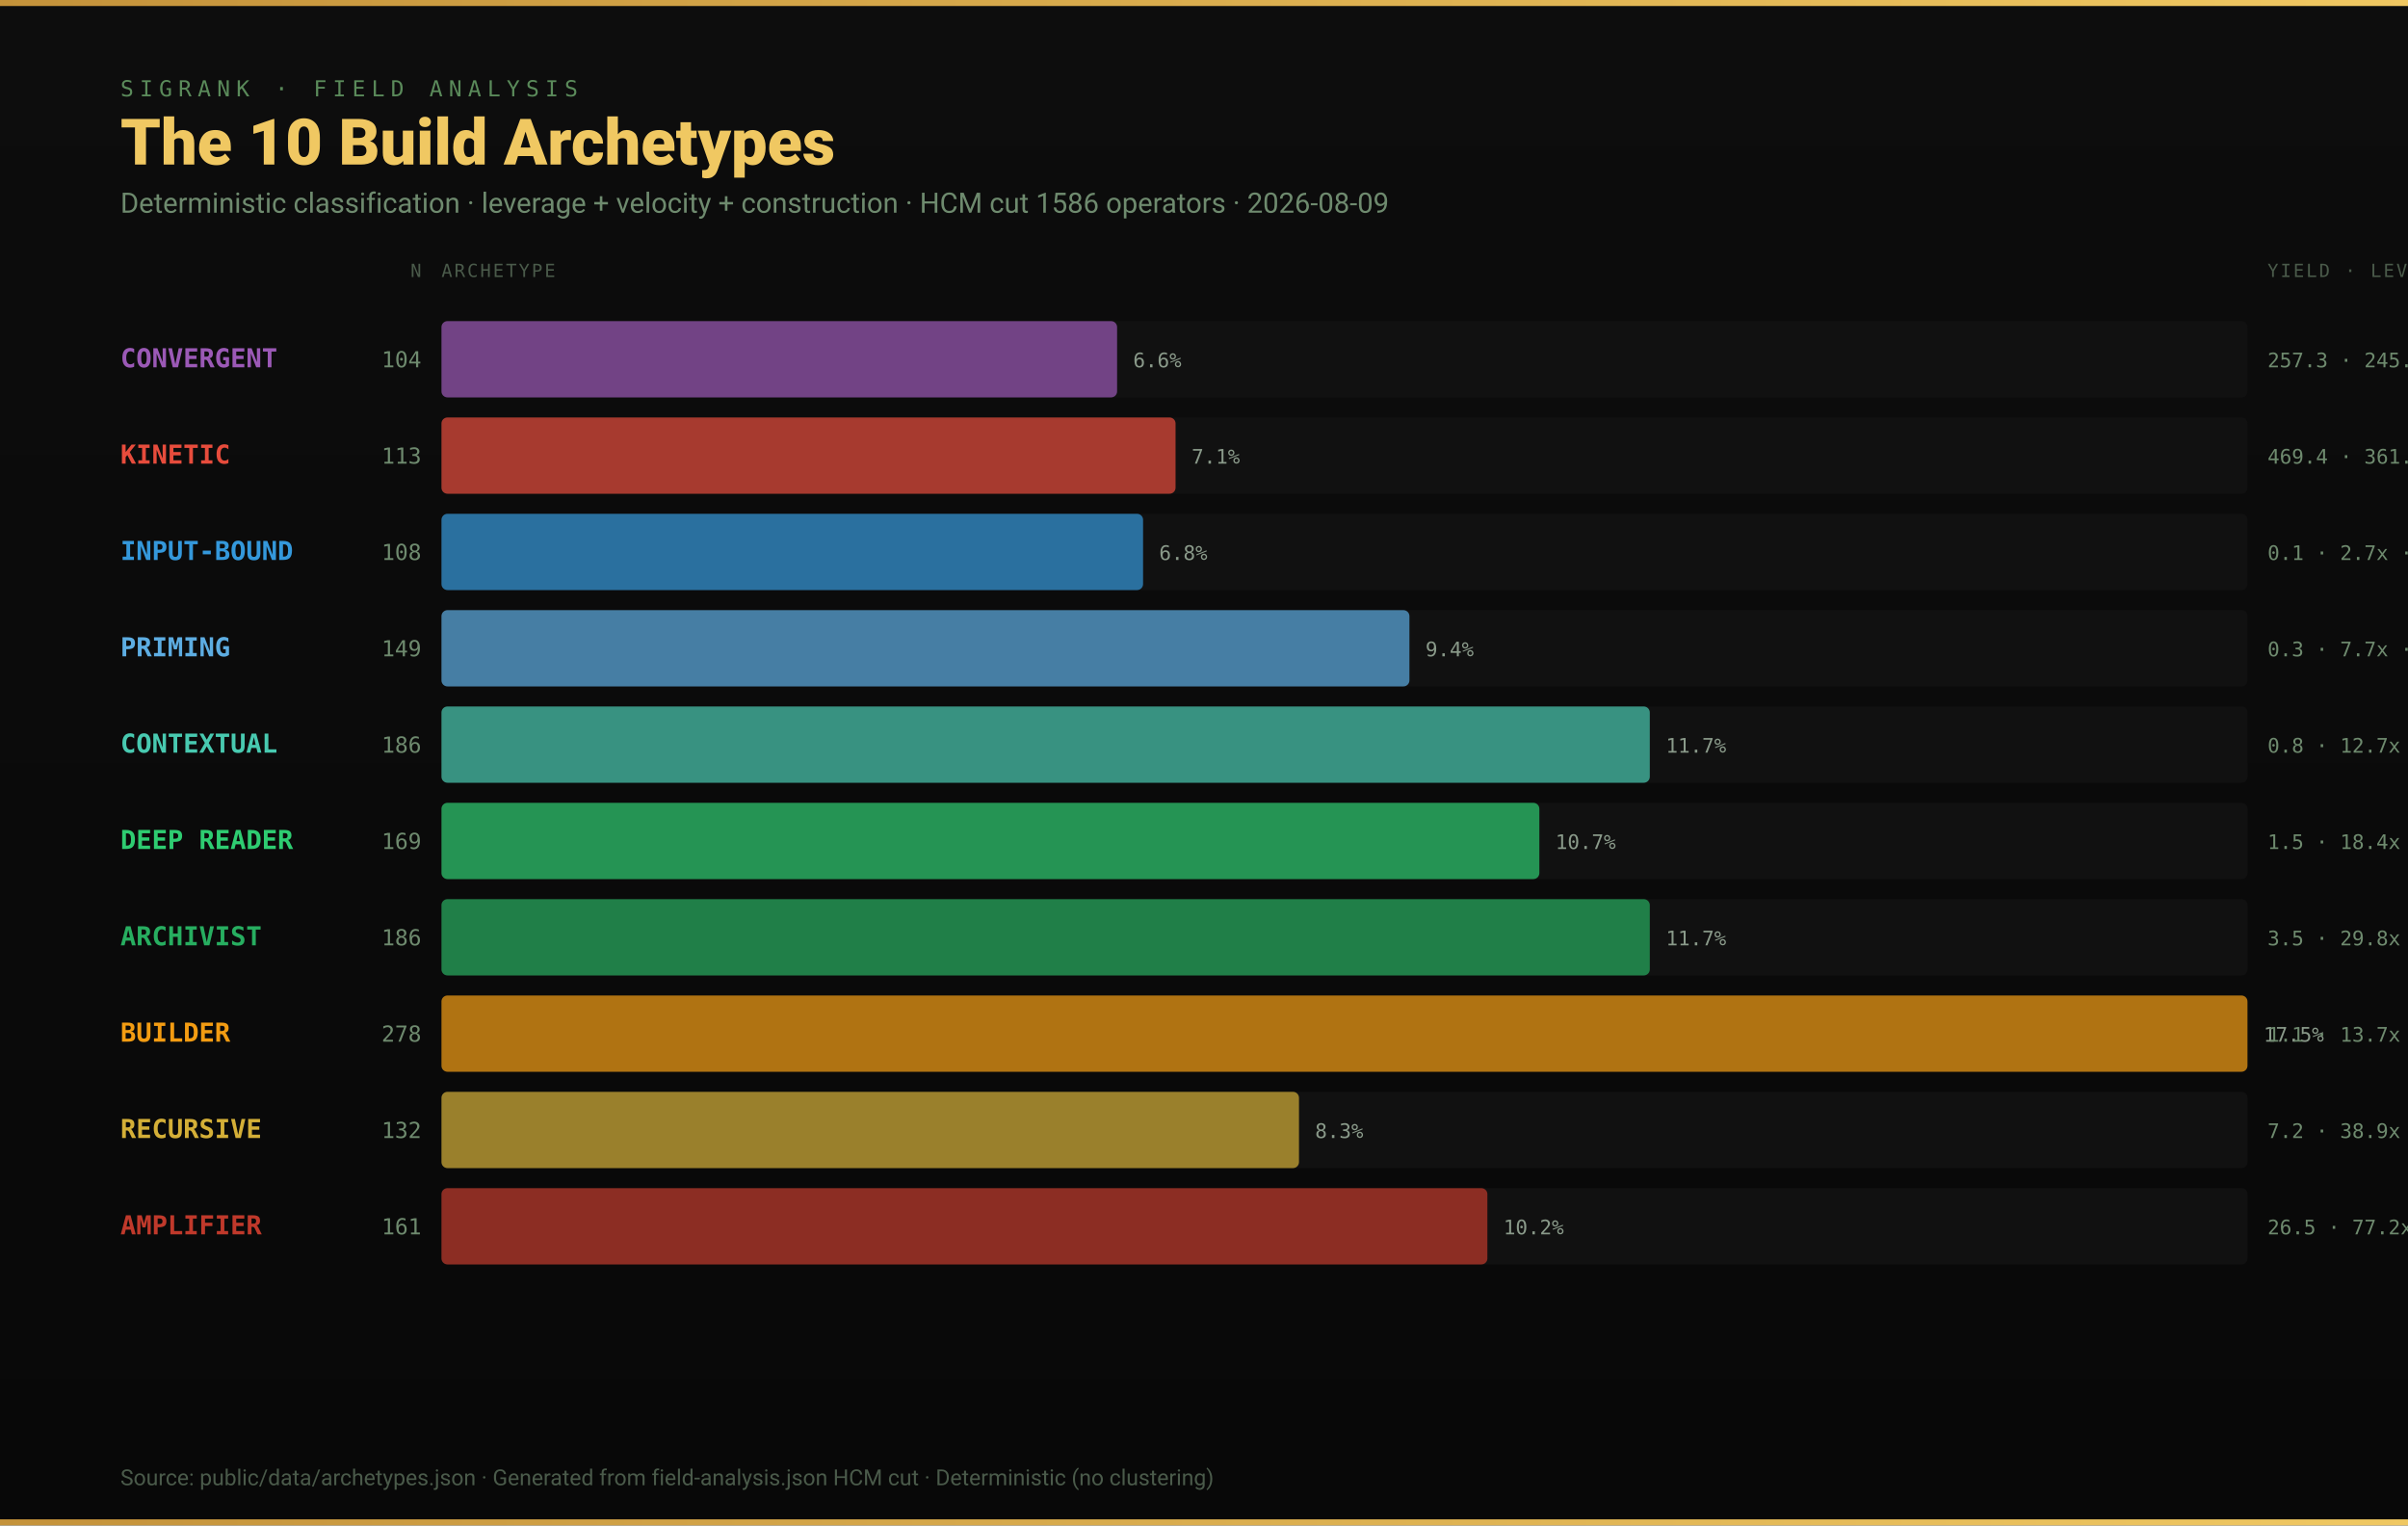
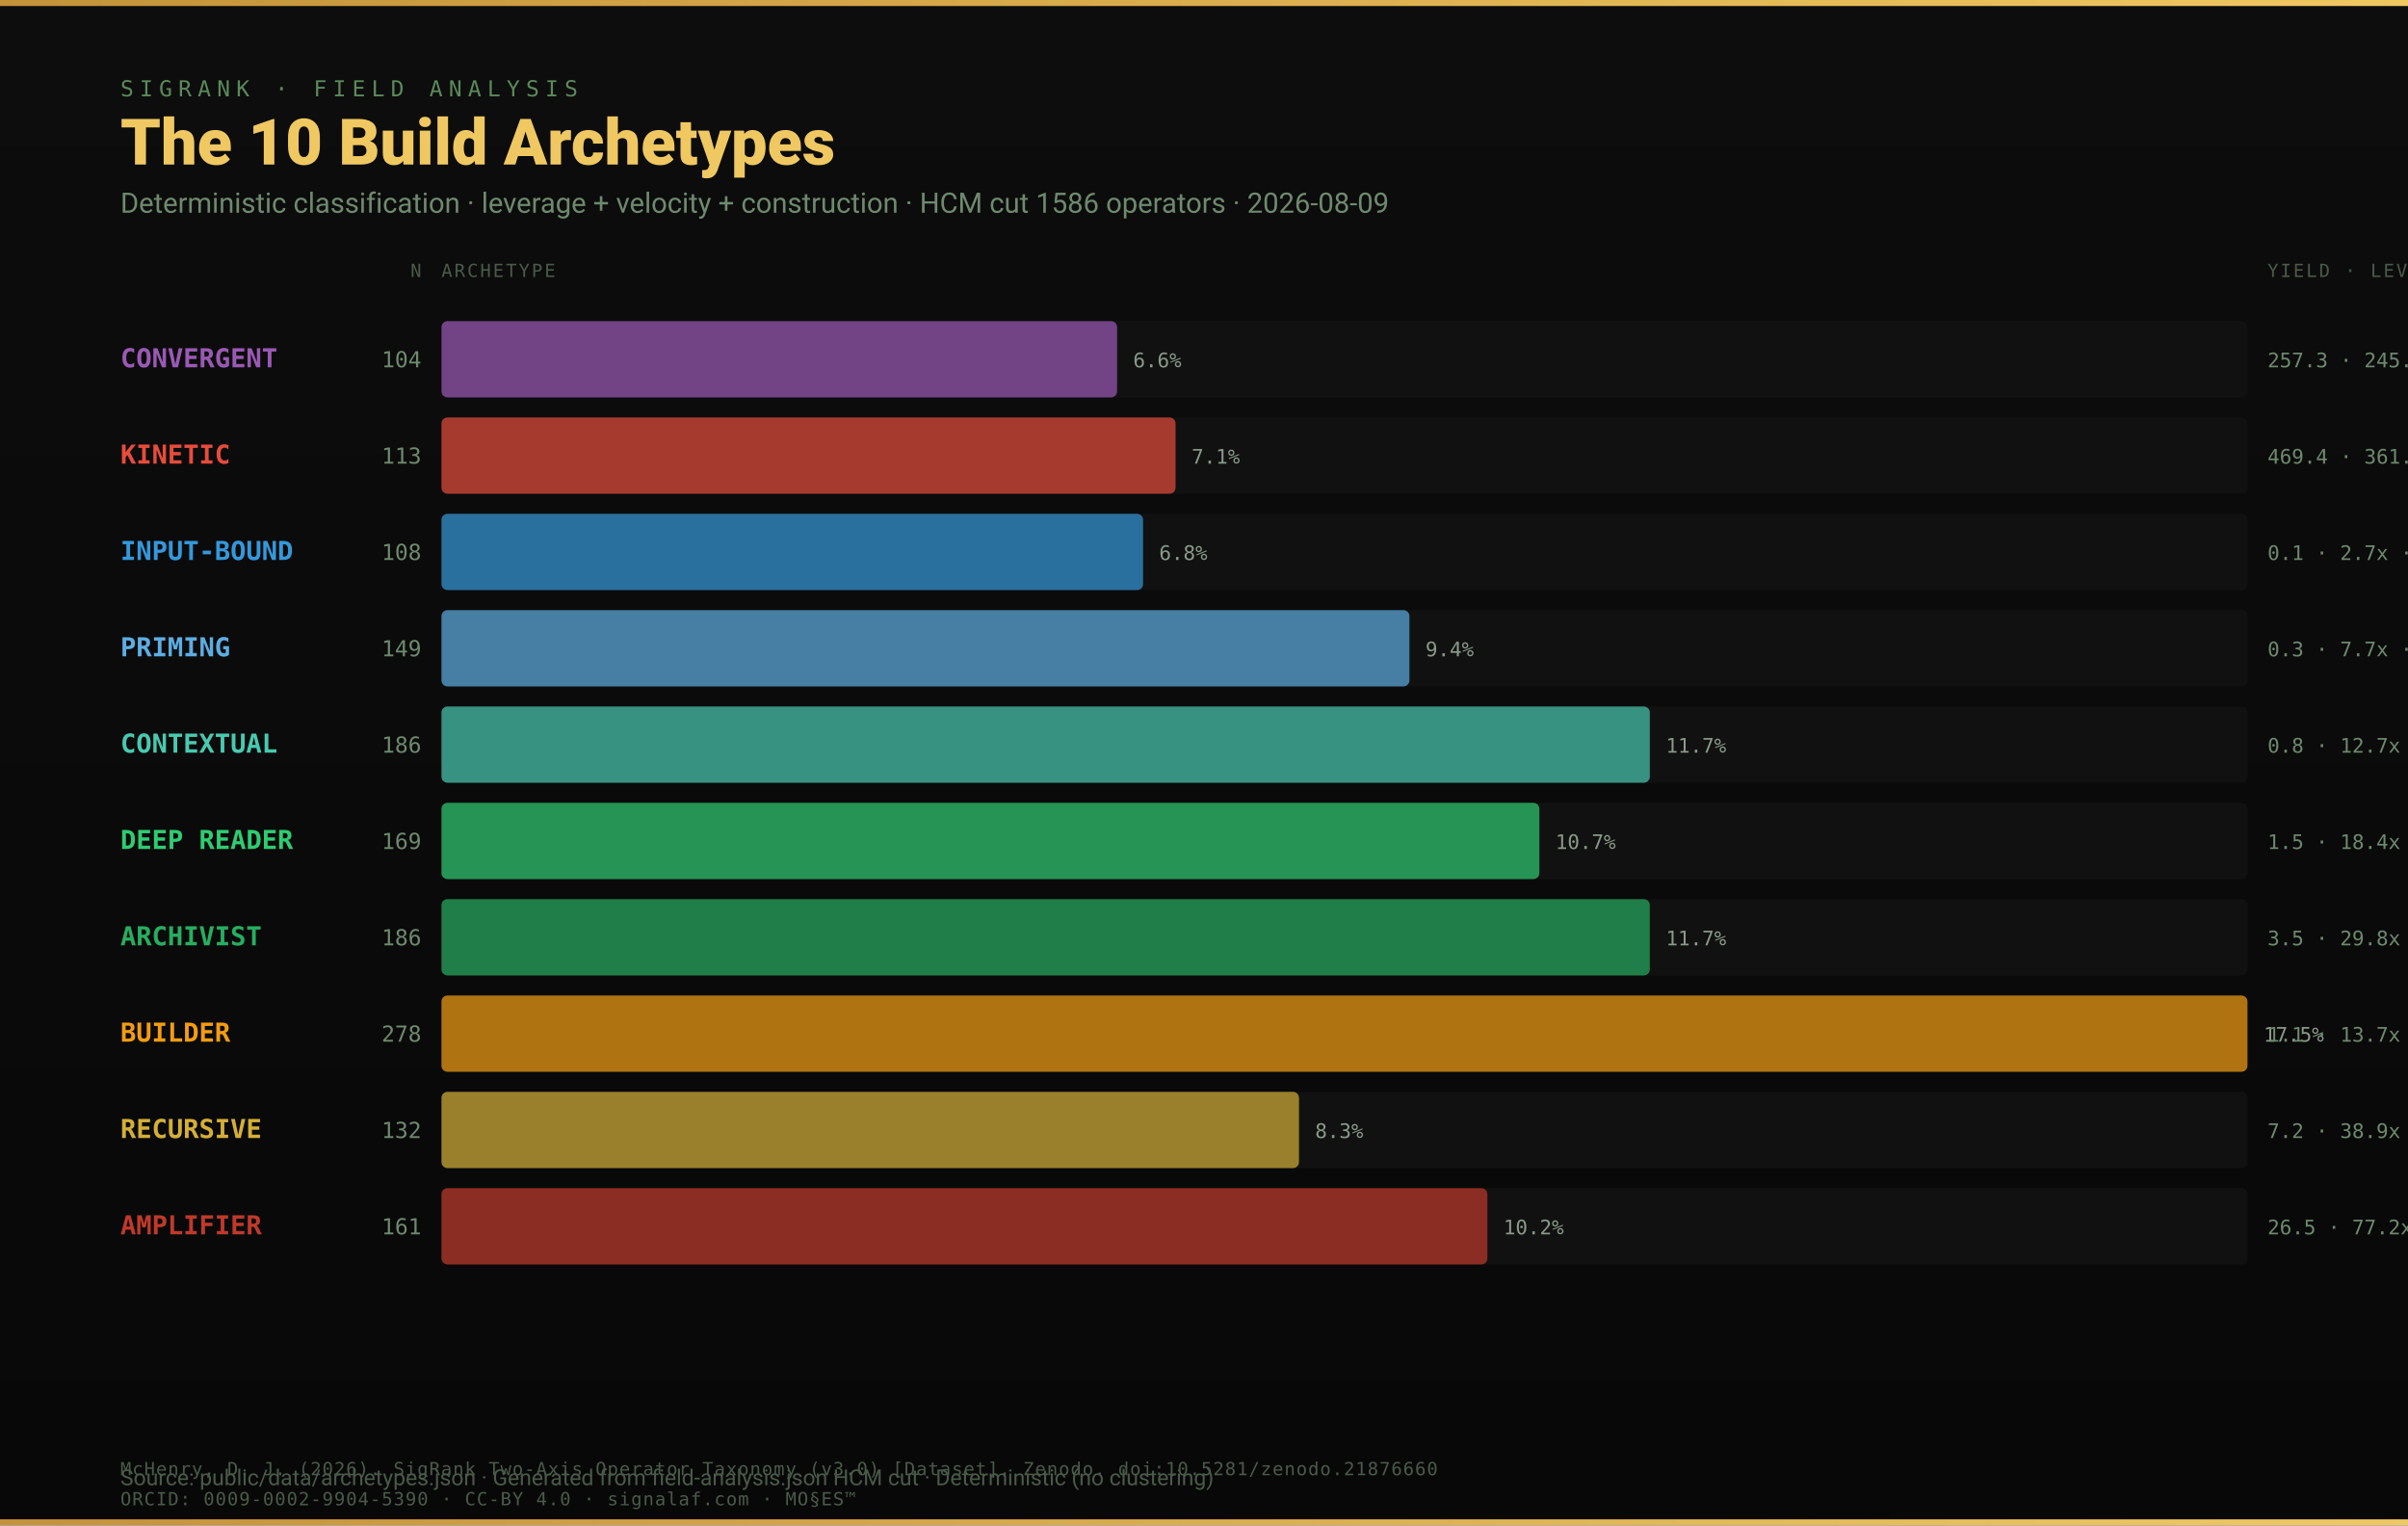
<svg xmlns="http://www.w3.org/2000/svg" width="1200" height="760" viewBox="0 0 1200 760">
  <defs>
    <linearGradient id="goldGrad" x1="0%" y1="0%" x2="100%" y2="0%">
      <stop offset="0%" style="stop-color:#c4923a" />
      <stop offset="100%" style="stop-color:#f0c862" />
    </linearGradient>
    <linearGradient id="bgGrad" x1="0%" y1="0%" x2="0%" y2="100%">
      <stop offset="0%" style="stop-color:#0d0d0d" />
      <stop offset="100%" style="stop-color:#080808" />
    </linearGradient>
  </defs>
  <rect width="1200" height="760" fill="url(#bgGrad)" />
  <rect x="0" y="0" width="1200" height="3" fill="url(#goldGrad)" />
  <rect x="0" y="757" width="1200" height="3" fill="url(#goldGrad)" />
  <text x="60" y="48" font-family="Roboto Mono, monospace" font-size="11" fill="#5a8a5a" letter-spacing="3">SIGRANK · FIELD ANALYSIS</text>
  <text x="60" y="82" font-family="Roboto, sans-serif" font-size="32" font-weight="900" fill="#f0c862">The 10 Build Archetypes</text>
  <text x="60" y="106" font-family="Roboto, sans-serif" font-size="14" fill="#6e8a6e">Deterministic classification · leverage + velocity + construction · HCM cut 1586 operators · 2026-08-09</text>
  <text x="220" y="138" font-family="Roboto Mono, monospace" font-size="9" fill="#4a5a4a" letter-spacing="1">ARCHETYPE</text>
  <text x="210" y="138" font-family="Roboto Mono, monospace" font-size="9" fill="#4a5a4a" letter-spacing="1" text-anchor="end">N</text>
  <text x="1130" y="138" font-family="Roboto Mono, monospace" font-size="9" fill="#4a5a4a" letter-spacing="1">YIELD · LEV · VEL</text>
  <text x="60" y="183" font-family="Roboto Mono, monospace" font-size="13" font-weight="bold" fill="#9b59b6">CONVERGENT</text>
  <text x="210" y="183" font-family="Roboto Mono, monospace" font-size="11" fill="#6e8a6e" text-anchor="end">104</text>
  <rect x="220" y="160" width="900" height="38" fill="#111" rx="3" />
  <rect x="220" y="160" width="336.691" height="38" fill="#9b59b6" opacity="0.7" rx="3" />
  <text x="564.691" y="183" font-family="Roboto Mono, monospace" font-size="10" fill="#8a9a8a">6.6%</text>
  <text x="1130" y="183" font-family="Roboto Mono, monospace" font-size="10" fill="#6e8a6e">257.3 · 245.3x · 1.05</text>
  <text x="60" y="231" font-family="Roboto Mono, monospace" font-size="13" font-weight="bold" fill="#e74c3c">KINETIC</text>
  <text x="210" y="231" font-family="Roboto Mono, monospace" font-size="11" fill="#6e8a6e" text-anchor="end">113</text>
  <rect x="220" y="208" width="900" height="38" fill="#111" rx="3" />
  <rect x="220" y="208" width="365.827" height="38" fill="#e74c3c" opacity="0.7" rx="3" />
  <text x="593.827" y="231" font-family="Roboto Mono, monospace" font-size="10" fill="#8a9a8a">7.1%</text>
  <text x="1130" y="231" font-family="Roboto Mono, monospace" font-size="10" fill="#6e8a6e">469.4 · 361.5x · 1.52</text>
  <text x="60" y="279" font-family="Roboto Mono, monospace" font-size="13" font-weight="bold" fill="#3498db">INPUT-BOUND</text>
  <text x="210" y="279" font-family="Roboto Mono, monospace" font-size="11" fill="#6e8a6e" text-anchor="end">108</text>
  <rect x="220" y="256" width="900" height="38" fill="#111" rx="3" />
  <rect x="220" y="256" width="349.64" height="38" fill="#3498db" opacity="0.7" rx="3" />
  <text x="577.64" y="279" font-family="Roboto Mono, monospace" font-size="10" fill="#8a9a8a">6.8%</text>
  <text x="1130" y="279" font-family="Roboto Mono, monospace" font-size="10" fill="#6e8a6e">0.1 · 2.7x · 0.02</text>
  <text x="60" y="327" font-family="Roboto Mono, monospace" font-size="13" font-weight="bold" fill="#5dade2">PRIMING</text>
  <text x="210" y="327" font-family="Roboto Mono, monospace" font-size="11" fill="#6e8a6e" text-anchor="end">149</text>
  <rect x="220" y="304" width="900" height="38" fill="#111" rx="3" />
  <rect x="220" y="304" width="482.374" height="38" fill="#5dade2" opacity="0.7" rx="3" />
  <text x="710.374" y="327" font-family="Roboto Mono, monospace" font-size="10" fill="#8a9a8a">9.4%</text>
  <text x="1130" y="327" font-family="Roboto Mono, monospace" font-size="10" fill="#6e8a6e">0.3 · 7.7x · 0.04</text>
  <text x="60" y="375" font-family="Roboto Mono, monospace" font-size="13" font-weight="bold" fill="#48c9b0">CONTEXTUAL</text>
  <text x="210" y="375" font-family="Roboto Mono, monospace" font-size="11" fill="#6e8a6e" text-anchor="end">186</text>
  <rect x="220" y="352" width="900" height="38" fill="#111" rx="3" />
  <rect x="220" y="352" width="602.158" height="38" fill="#48c9b0" opacity="0.7" rx="3" />
  <text x="830.158" y="375" font-family="Roboto Mono, monospace" font-size="10" fill="#8a9a8a">11.7%</text>
  <text x="1130" y="375" font-family="Roboto Mono, monospace" font-size="10" fill="#6e8a6e">0.8 · 12.7x · 0.07</text>
  <text x="60" y="423" font-family="Roboto Mono, monospace" font-size="13" font-weight="bold" fill="#2ecc71">DEEP READER</text>
  <text x="210" y="423" font-family="Roboto Mono, monospace" font-size="11" fill="#6e8a6e" text-anchor="end">169</text>
  <rect x="220" y="400" width="900" height="38" fill="#111" rx="3" />
  <rect x="220" y="400" width="547.122" height="38" fill="#2ecc71" opacity="0.7" rx="3" />
  <text x="775.122" y="423" font-family="Roboto Mono, monospace" font-size="10" fill="#8a9a8a">10.7%</text>
  <text x="1130" y="423" font-family="Roboto Mono, monospace" font-size="10" fill="#6e8a6e">1.5 · 18.4x · 0.08</text>
  <text x="60" y="471" font-family="Roboto Mono, monospace" font-size="13" font-weight="bold" fill="#27ae60">ARCHIVIST</text>
  <text x="210" y="471" font-family="Roboto Mono, monospace" font-size="11" fill="#6e8a6e" text-anchor="end">186</text>
  <rect x="220" y="448" width="900" height="38" fill="#111" rx="3" />
  <rect x="220" y="448" width="602.158" height="38" fill="#27ae60" opacity="0.7" rx="3" />
  <text x="830.158" y="471" font-family="Roboto Mono, monospace" font-size="10" fill="#8a9a8a">11.7%</text>
  <text x="1130" y="471" font-family="Roboto Mono, monospace" font-size="10" fill="#6e8a6e">3.5 · 29.8x · 0.12</text>
  <text x="60" y="519" font-family="Roboto Mono, monospace" font-size="13" font-weight="bold" fill="#f39c12">BUILDER</text>
  <text x="210" y="519" font-family="Roboto Mono, monospace" font-size="11" fill="#6e8a6e" text-anchor="end">278</text>
  <rect x="220" y="496" width="900" height="38" fill="#111" rx="3" />
  <rect x="220" y="496" width="900" height="38" fill="#f39c12" opacity="0.7" rx="3" />
  <text x="1128" y="519" font-family="Roboto Mono, monospace" font-size="10" fill="#8a9a8a">17.5%</text>
  <text x="1130" y="519" font-family="Roboto Mono, monospace" font-size="10" fill="#6e8a6e">1.1 · 13.7x · 0.08</text>
  <text x="60" y="567" font-family="Roboto Mono, monospace" font-size="13" font-weight="bold" fill="#d4af37">RECURSIVE</text>
  <text x="210" y="567" font-family="Roboto Mono, monospace" font-size="11" fill="#6e8a6e" text-anchor="end">132</text>
  <rect x="220" y="544" width="900" height="38" fill="#111" rx="3" />
  <rect x="220" y="544" width="427.338" height="38" fill="#d4af37" opacity="0.7" rx="3" />
  <text x="655.338" y="567" font-family="Roboto Mono, monospace" font-size="10" fill="#8a9a8a">8.3%</text>
  <text x="1130" y="567" font-family="Roboto Mono, monospace" font-size="10" fill="#6e8a6e">7.2 · 38.9x · 0.19</text>
  <text x="60" y="615" font-family="Roboto Mono, monospace" font-size="13" font-weight="bold" fill="#c0392b">AMPLIFIER</text>
  <text x="210" y="615" font-family="Roboto Mono, monospace" font-size="11" fill="#6e8a6e" text-anchor="end">161</text>
  <rect x="220" y="592" width="900" height="38" fill="#111" rx="3" />
  <rect x="220" y="592" width="521.223" height="38" fill="#c0392b" opacity="0.7" rx="3" />
  <text x="749.223" y="615" font-family="Roboto Mono, monospace" font-size="10" fill="#8a9a8a">10.2%</text>
  <text x="1130" y="615" font-family="Roboto Mono, monospace" font-size="10" fill="#6e8a6e">26.5 · 77.2x · 0.33</text>
  <text x="60" y="740" font-family="Roboto, sans-serif" font-size="11" fill="#4a5a4a">Source: public/data/archetypes.json · Generated from field-analysis.json HCM cut · Deterministic (no clustering)</text>
+   <text x="60" y="735" font-family="Roboto Mono, monospace" font-size="9" fill="#4a5a4a" letter-spacing="0.5">McHenry, D. J. (2026). SigRank Two-Axis Operator Taxonomy (v3.0) [Dataset]. Zenodo. doi:10.5281/zenodo.21876660</text>
+   <text x="60" y="750" font-family="Roboto Mono, monospace" font-size="9" fill="#4a5a4a" letter-spacing="0.5">ORCID: 0009-0002-9904-5390 · CC-BY 4.0 · signalaf.com · MO§ES™</text>
</svg>
